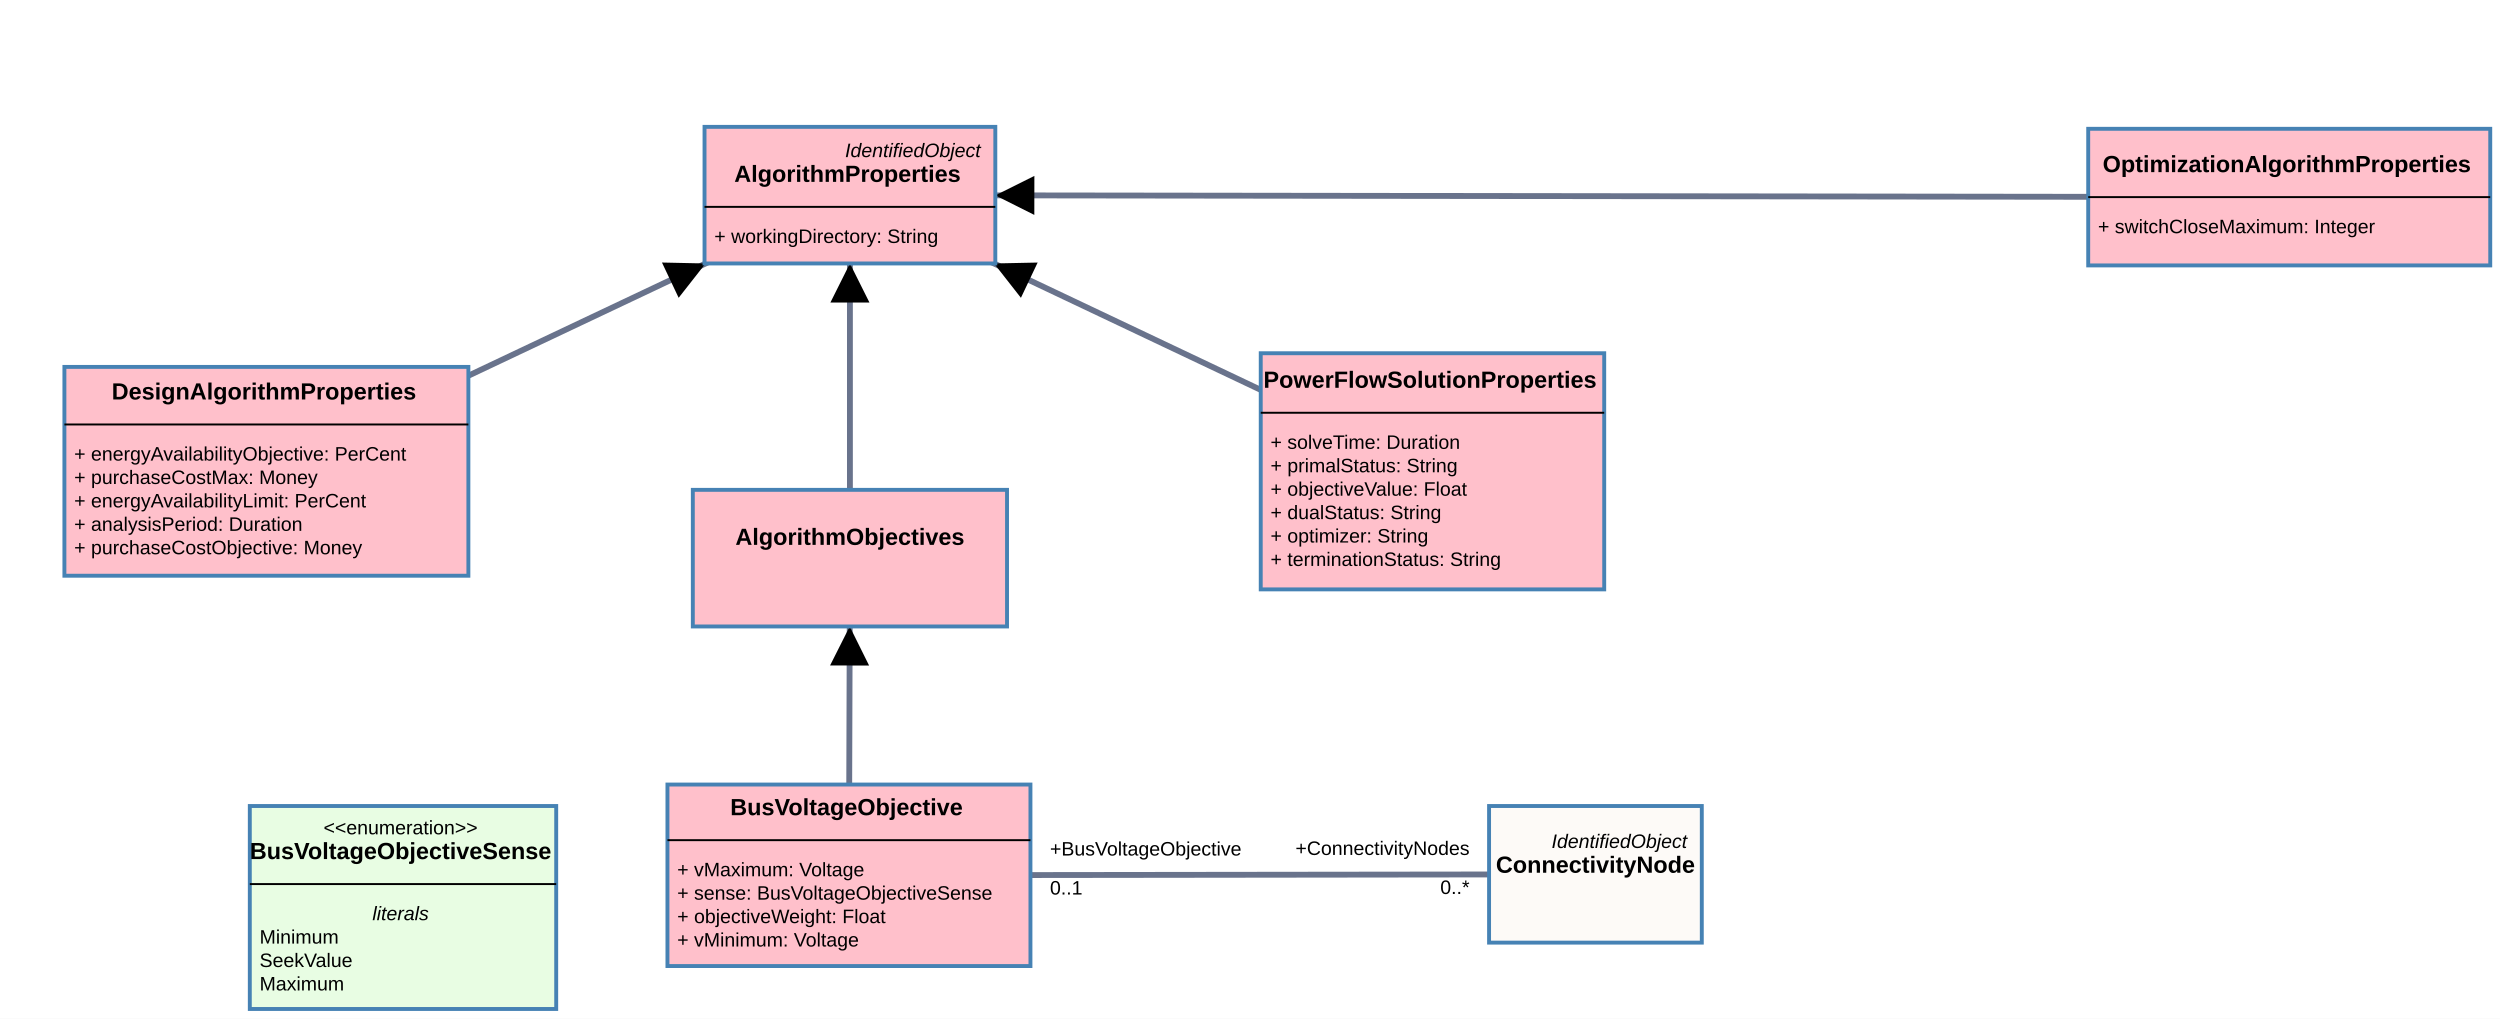
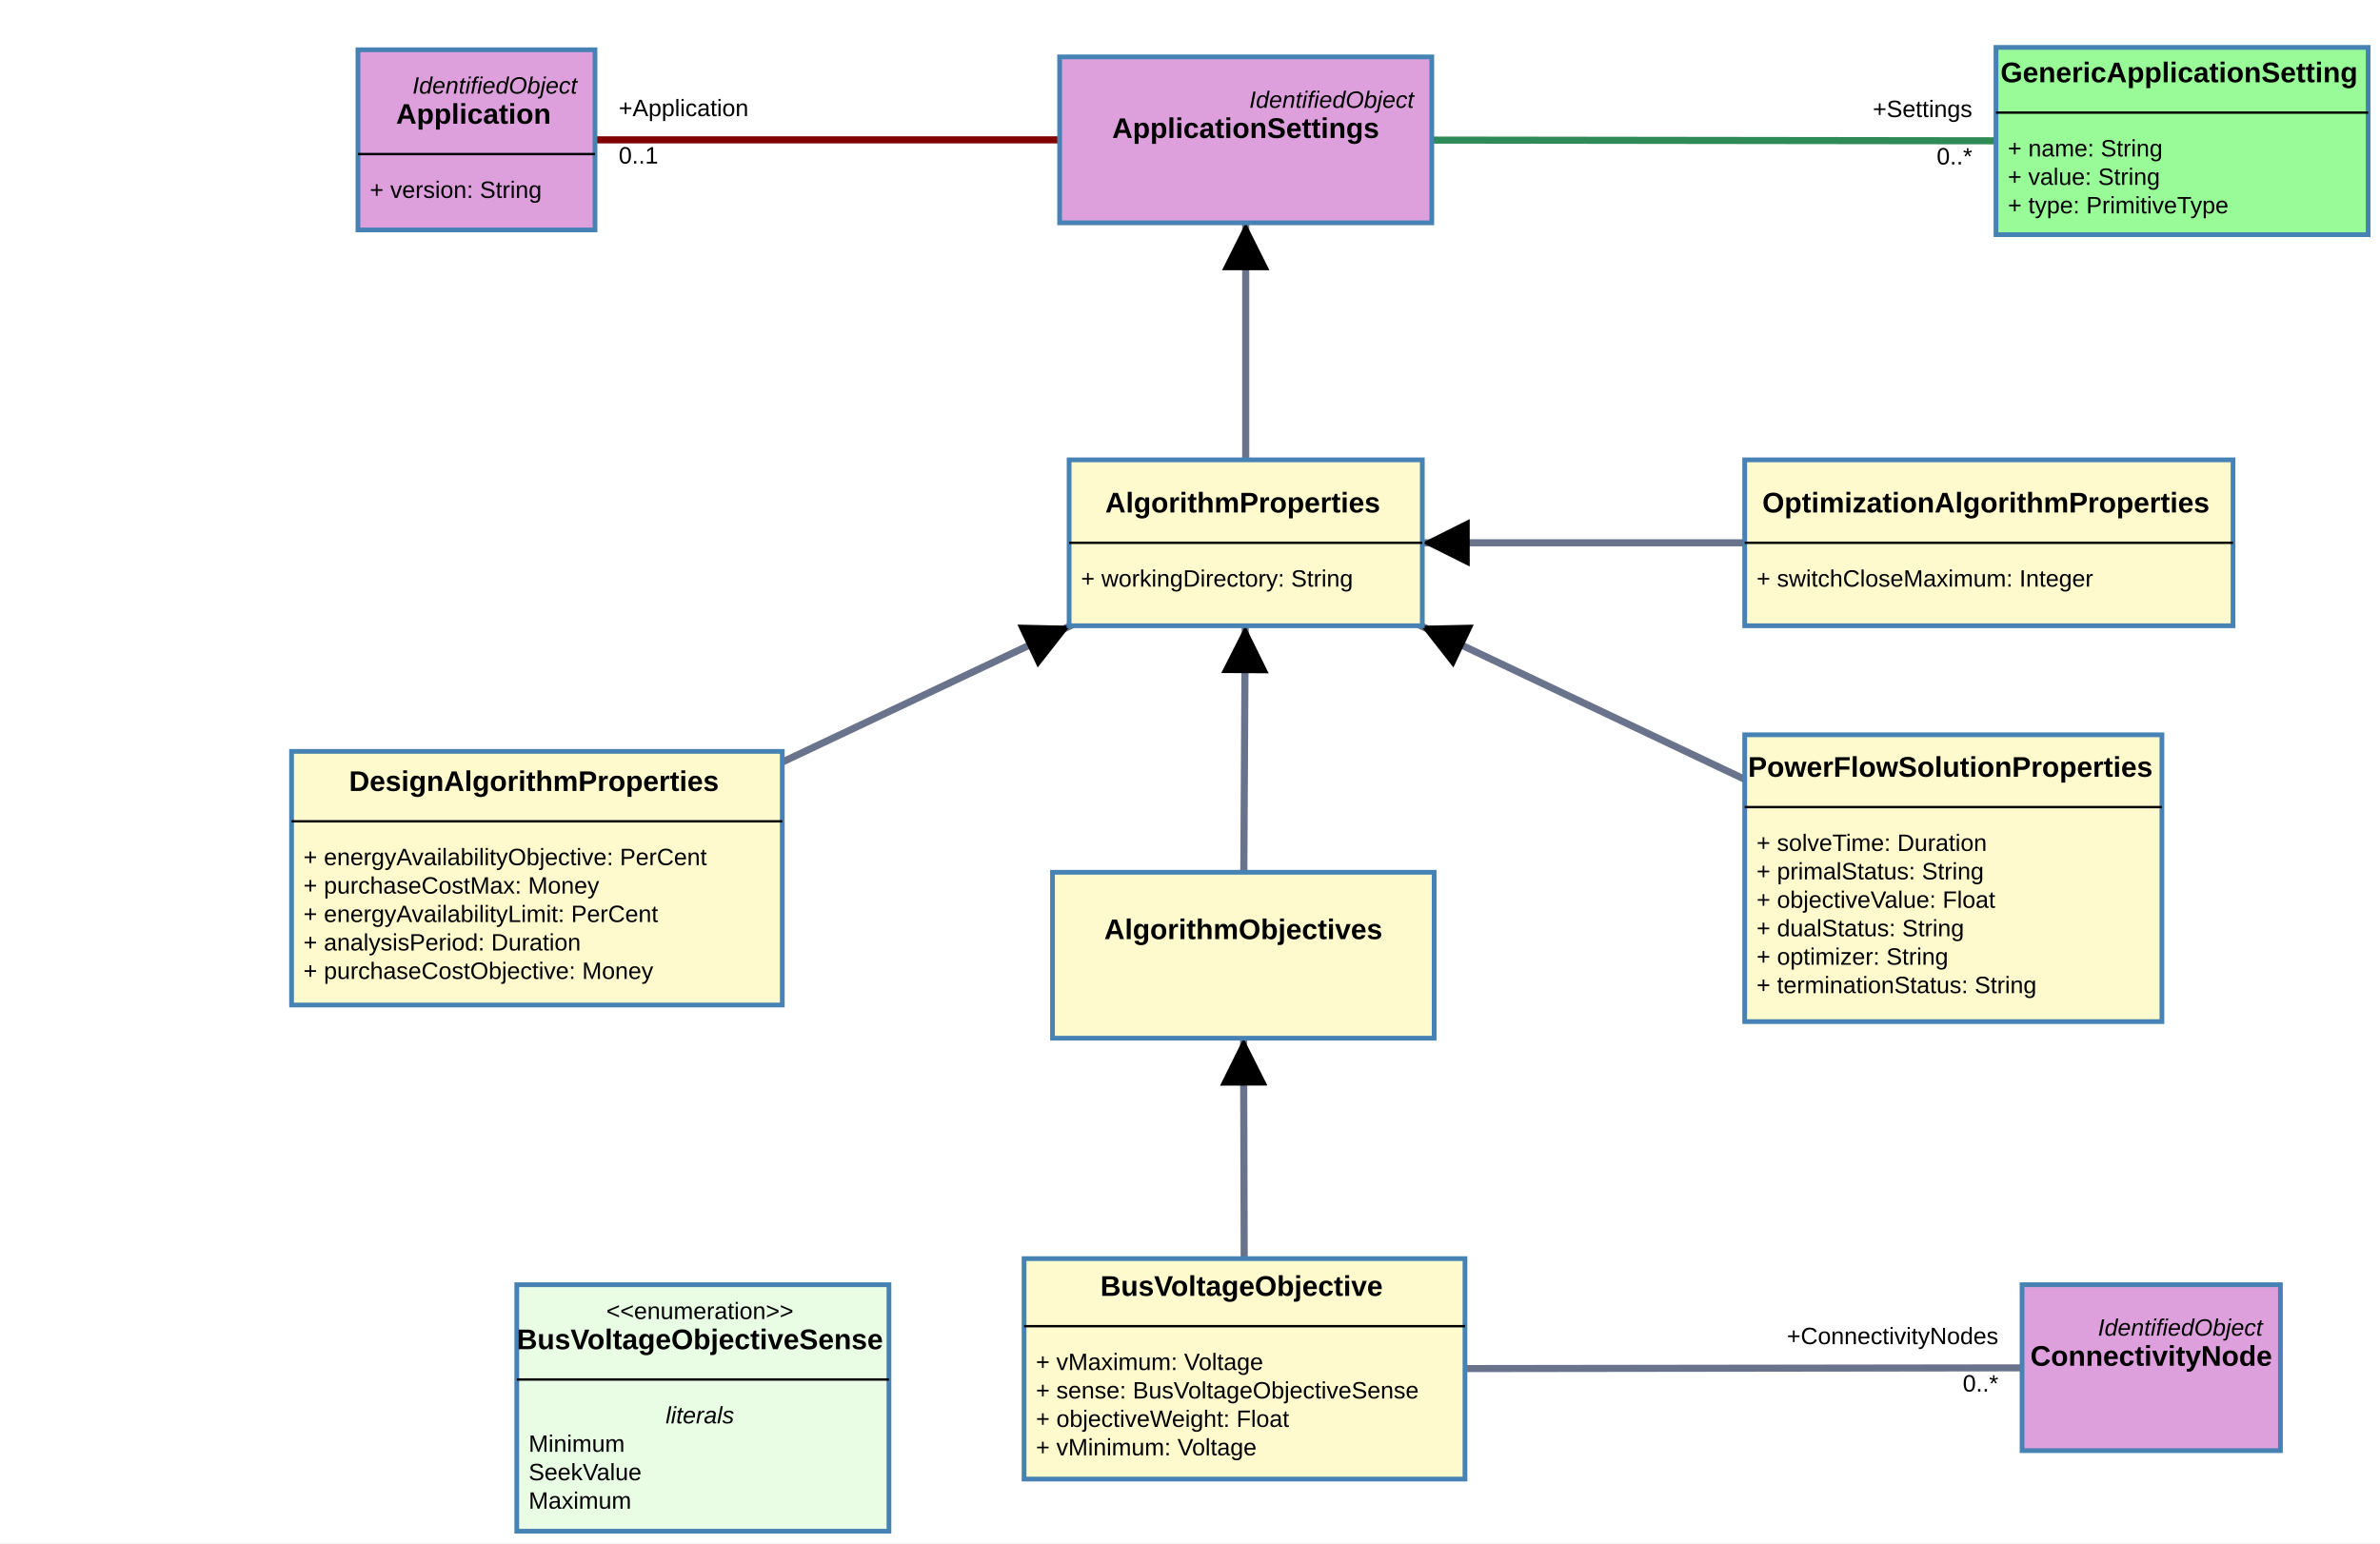
- <svg xmlns="http://www.w3.org/2000/svg" width="1281" height="522" style="-webkit-tap-highlight-color: rgba(0, 0, 0, 0);">
+ <svg xmlns="http://www.w3.org/2000/svg" width="1004" height="651" style="-webkit-tap-highlight-color: rgba(0, 0, 0, 0);">
  <rect width="100%" height="100%" fill="white" />
  <g class="zoom-group">
    <defs>
      <marker id="arrowhead" viewBox="-0 -5 10 10" refX="5" refY="0" orient="auto" markerWidth="10" markerHeight="10" xoverflow="visible">
        <path d="M 0,-5 L 10 ,0 L 0,5" fill="black" style="stroke: none;" />
      </marker>
    </defs>
-     <line class="link" x1="136.5" y1="241.5" x2="435.5" y2="100" stroke="#69738c" stroke-width="3" marker-end="url(#arrowhead)" />
-     <line class="link" x1="734" y1="241.5" x2="435.5" y2="100" stroke="#69738c" stroke-width="3" marker-end="url(#arrowhead)" />
-     <line class="link" x1="435.5" y1="286" x2="435.5" y2="100" stroke="#69738c" stroke-width="3" marker-end="url(#arrowhead)" />
-     <line class="link" x1="435" y1="448.5" x2="435.5" y2="286" stroke="#69738c" stroke-width="3" marker-end="url(#arrowhead)" />
-     <line class="link" x1="435" y1="448.5" x2="817.5" y2="448" stroke="#69738c" stroke-width="3" />
-     <line class="link" x1="1173" y1="101" x2="435.5" y2="100" stroke="#69738c" stroke-width="3" marker-end="url(#arrowhead)" />
-     <line class="arrow" x2="352.503" y2="139.278" x1="136.5" y1="241.5" stroke="#69738c" stroke-width="2" marker-end="url(#arrowhead)" />
-     <line class="arrow" x2="518.37" y2="139.283" x1="734" y1="241.5" stroke="#69738c" stroke-width="2" marker-end="url(#arrowhead)" />
-     <line class="arrow" x2="435.5" y2="145" x1="435.5" y1="286" stroke="#69738c" stroke-width="2" marker-end="url(#arrowhead)" />
-     <line class="arrow" x2="435.362" y2="331" x1="435" y1="448.5" stroke="#69738c" stroke-width="2" marker-end="url(#arrowhead)" />
-     <line class="arrow" x2="520" y2="100.115" x1="1173" y1="101" stroke="#69738c" stroke-width="2" marker-end="url(#arrowhead)" />
-     <g class="draggable" transform="translate(763, 413)">
-       <rect class="box" width="109" height="70" style="fill: #fdfaf7; stroke: steelblue; stroke-width: 2px; cursor: move;" />
+     <line class="link" x1="226.5" y1="370.5" x2="525.5" y2="229" stroke="#69738c" stroke-width="3" marker-end="url(#arrowhead)" />
+     <line class="link" x1="824" y1="370.5" x2="525.5" y2="229" stroke="#69738c" stroke-width="3" marker-end="url(#arrowhead)" />
+     <line class="link" x1="524.5" y1="403" x2="525.5" y2="229" stroke="#69738c" stroke-width="3" marker-end="url(#arrowhead)" />
+     <line class="link" x1="525" y1="577.5" x2="524.5" y2="403" stroke="#69738c" stroke-width="3" marker-end="url(#arrowhead)" />
+     <line class="link" x1="525" y1="577.5" x2="907.5" y2="577" stroke="#69738c" stroke-width="3" />
+     <line class="link" x1="839" y1="229" x2="525.5" y2="229" stroke="#69738c" stroke-width="3" marker-end="url(#arrowhead)" />
+     <line class="link" x1="525.5" y1="229" x2="525.5" y2="59" stroke="#69738c" stroke-width="3" marker-end="url(#arrowhead)" />
+     <line class="link" x1="525.5" y1="59" x2="920.5" y2="59.5" stroke="#2e8b57" stroke-width="3" />
+     <line class="link" x1="525.5" y1="59" x2="201" y2="59" stroke="#800000" stroke-width="3" />
+     <line class="arrow" x2="442.503" y2="268.278" x1="226.5" y1="370.5" stroke="#69738c" stroke-width="2" marker-end="url(#arrowhead)" />
+     <line class="arrow" x2="608.37" y2="268.283" x1="824" y1="370.5" stroke="#69738c" stroke-width="2" marker-end="url(#arrowhead)" />
+     <line class="arrow" x2="525.241" y2="274" x1="524.5" y1="403" stroke="#69738c" stroke-width="2" marker-end="url(#arrowhead)" />
+     <line class="arrow" x2="524.629" y2="448" x1="525" y1="577.5" stroke="#69738c" stroke-width="2" marker-end="url(#arrowhead)" />
+     <line class="arrow" x2="610" y2="229" x1="839" y1="229" stroke="#69738c" stroke-width="2" marker-end="url(#arrowhead)" />
+     <line class="arrow" x2="525.5" y2="104" x1="525.5" y1="229" stroke="#69738c" stroke-width="2" marker-end="url(#arrowhead)" />
+     <g class="draggable" transform="translate(853, 542)">
+       <rect class="box" width="109" height="70" style="fill: #dda0dd; stroke: steelblue; stroke-width: 2px; cursor: move;" />
      <text x="0" y="0" text-anchor="start" font-size="10px">
        <tspan x="104" y="18" dy=".35em" text-anchor="end" style="font-family: Arial, sans-serif; font-weight: 400; font-style: italic; fill: black; font-size: 10px; pointer-events: none;">IdentifiedObject</tspan>
        <tspan x="54.5" y="30" dy=".35em" text-anchor="middle" style="font-family: Arial, sans-serif; font-weight: 700; font-style: normal; fill: black; font-size: 12px; pointer-events: none;">ConnectivityNode</tspan>
      </text>
    </g>
-     <g class="draggable" transform="translate(361, 65)">
-       <rect class="box" width="149" height="70" style="fill: #ffc0cb; stroke: steelblue; stroke-width: 2px; cursor: move;" />
+     <g class="draggable" transform="translate(451, 194)">
+       <rect class="box" width="149" height="70" style="fill: #fffacd; stroke: steelblue; stroke-width: 2px; cursor: move;" />
      <text x="0" y="0" text-anchor="start" font-size="10px">
-         <tspan x="144" y="12" dy=".35em" text-anchor="end" style="font-family: Arial, sans-serif; font-weight: 400; font-style: italic; fill: black; font-size: 10px; pointer-events: none;">IdentifiedObject</tspan>
-         <tspan x="74.5" y="24" dy=".35em" text-anchor="middle" style="font-family: Arial, sans-serif; font-weight: 700; font-style: normal; fill: black; font-size: 12px; pointer-events: none;">AlgorithmProperties</tspan>
-         <tspan x="5" y="56" dy=".35em" text-anchor="start" style="font-family: Arial, sans-serif; font-weight: 400; font-style: normal; fill: black; font-size: 10px; pointer-events: none;">+   workingDirectory: String</tspan>
+         <tspan x="74.5" y="18" dy=".35em" text-anchor="middle" style="font-family: Arial, sans-serif; font-weight: 700; font-style: normal; fill: black; font-size: 12px; pointer-events: none;">AlgorithmProperties</tspan>
+         <tspan x="5" y="50" dy=".35em" text-anchor="start" style="font-family: Arial, sans-serif; font-weight: 400; font-style: normal; fill: black; font-size: 10px; pointer-events: none;">+   workingDirectory: String</tspan>
      </text>
-       <line x1="0" x2="149" y1="41" y2="41" stroke="black" stroke-width="1" />
+       <line x1="0" x2="149" y1="35" y2="35" stroke="black" stroke-width="1" />
    </g>
-     <g class="draggable" transform="translate(33, 188)">
-       <rect class="box" width="207" height="107" style="fill: #ffc0cb; stroke: steelblue; stroke-width: 2px; cursor: move;" />
+     <g class="draggable" transform="translate(123, 317)">
+       <rect class="box" width="207" height="107" style="fill: #fffacd; stroke: steelblue; stroke-width: 2px; cursor: move;" />
      <text x="0" y="0" text-anchor="start" font-size="10px">
        <tspan x="103.5" y="12.5" dy=".35em" text-anchor="middle" style="font-family: Arial, sans-serif; font-weight: 700; font-style: normal; fill: black; font-size: 12px; pointer-events: none;">DesignAlgorithmProperties</tspan>
        <tspan x="5" y="44.5" dy=".35em" text-anchor="start" style="font-family: Arial, sans-serif; font-weight: 400; font-style: normal; fill: black; font-size: 10px; pointer-events: none;">+   energyAvailabilityObjective: PerCent</tspan>
        <tspan x="5" y="56.5" dy=".35em" text-anchor="start" style="font-family: Arial, sans-serif; font-weight: 400; font-style: normal; fill: black; font-size: 10px; pointer-events: none;">+   purchaseCostMax: Money</tspan>
        <tspan x="5" y="68.5" dy=".35em" text-anchor="start" style="font-family: Arial, sans-serif; font-weight: 400; font-style: normal; fill: black; font-size: 10px; pointer-events: none;">+   energyAvailabilityLimit: PerCent</tspan>
        <tspan x="5" y="80.5" dy=".35em" text-anchor="start" style="font-family: Arial, sans-serif; font-weight: 400; font-style: normal; fill: black; font-size: 10px; pointer-events: none;">+   analysisPeriod: Duration</tspan>
        <tspan x="5" y="92.5" dy=".35em" text-anchor="start" style="font-family: Arial, sans-serif; font-weight: 400; font-style: normal; fill: black; font-size: 10px; pointer-events: none;">+   purchaseCostObjective: Money</tspan>
      </text>
      <line x1="0" x2="207" y1="29.5" y2="29.5" stroke="black" stroke-width="1" />
    </g>
-     <g class="draggable" transform="translate(646, 181)">
-       <rect class="box" width="176" height="121" style="fill: #ffc0cb; stroke: steelblue; stroke-width: 2px; cursor: move;" />
+     <g class="draggable" transform="translate(736, 310)">
+       <rect class="box" width="176" height="121" style="fill: #fffacd; stroke: steelblue; stroke-width: 2px; cursor: move;" />
      <text x="0" y="0" text-anchor="start" font-size="10px">
        <tspan x="88" y="13.5" dy=".35em" text-anchor="middle" style="font-family: Arial, sans-serif; font-weight: 700; font-style: normal; fill: black; font-size: 12px; pointer-events: none;">PowerFlowSolutionProperties</tspan>
        <tspan x="5" y="45.5" dy=".35em" text-anchor="start" style="font-family: Arial, sans-serif; font-weight: 400; font-style: normal; fill: black; font-size: 10px; pointer-events: none;">+   solveTime: Duration</tspan>
        <tspan x="5" y="57.5" dy=".35em" text-anchor="start" style="font-family: Arial, sans-serif; font-weight: 400; font-style: normal; fill: black; font-size: 10px; pointer-events: none;">+   primalStatus: String</tspan>
        <tspan x="5" y="69.5" dy=".35em" text-anchor="start" style="font-family: Arial, sans-serif; font-weight: 400; font-style: normal; fill: black; font-size: 10px; pointer-events: none;">+   objectiveValue: Float</tspan>
        <tspan x="5" y="81.5" dy=".35em" text-anchor="start" style="font-family: Arial, sans-serif; font-weight: 400; font-style: normal; fill: black; font-size: 10px; pointer-events: none;">+   dualStatus: String</tspan>
        <tspan x="5" y="93.5" dy=".35em" text-anchor="start" style="font-family: Arial, sans-serif; font-weight: 400; font-style: normal; fill: black; font-size: 10px; pointer-events: none;">+   optimizer: String</tspan>
        <tspan x="5" y="105.5" dy=".35em" text-anchor="start" style="font-family: Arial, sans-serif; font-weight: 400; font-style: normal; fill: black; font-size: 10px; pointer-events: none;">+   terminationStatus: String</tspan>
      </text>
      <line x1="0" x2="176" y1="30.5" y2="30.5" stroke="black" stroke-width="1" />
    </g>
-     <g class="draggable" transform="translate(355, 251)">
-       <rect class="box" width="161" height="70" style="fill: #ffc0cb; stroke: steelblue; stroke-width: 2px; cursor: move;" />
+     <g class="draggable" transform="translate(444, 368)">
+       <rect class="box" width="161" height="70" style="fill: #fffacd; stroke: steelblue; stroke-width: 2px; cursor: move;" />
      <text x="0" y="0" text-anchor="start" font-size="10px">
        <tspan x="80.5" y="24" dy=".35em" text-anchor="middle" style="font-family: Arial, sans-serif; font-weight: 700; font-style: normal; fill: black; font-size: 12px; pointer-events: none;">AlgorithmObjectives</tspan>
      </text>
    </g>
-     <g class="draggable" transform="translate(342, 402)">
-       <rect class="box" width="186" height="93" style="fill: #ffc0cb; stroke: steelblue; stroke-width: 2px; cursor: move;" />
+     <g class="draggable" transform="translate(432, 531)">
+       <rect class="box" width="186" height="93" style="fill: #fffacd; stroke: steelblue; stroke-width: 2px; cursor: move;" />
      <text x="0" y="0" text-anchor="start" font-size="10px">
        <tspan x="93" y="11.5" dy=".35em" text-anchor="middle" style="font-family: Arial, sans-serif; font-weight: 700; font-style: normal; fill: black; font-size: 12px; pointer-events: none;">BusVoltageObjective</tspan>
        <tspan x="5" y="43.5" dy=".35em" text-anchor="start" style="font-family: Arial, sans-serif; font-weight: 400; font-style: normal; fill: black; font-size: 10px; pointer-events: none;">+   vMaximum: Voltage</tspan>
        <tspan x="5" y="55.5" dy=".35em" text-anchor="start" style="font-family: Arial, sans-serif; font-weight: 400; font-style: normal; fill: black; font-size: 10px; pointer-events: none;">+   sense: BusVoltageObjectiveSense</tspan>
        <tspan x="5" y="67.5" dy=".35em" text-anchor="start" style="font-family: Arial, sans-serif; font-weight: 400; font-style: normal; fill: black; font-size: 10px; pointer-events: none;">+   objectiveWeight: Float</tspan>
        <tspan x="5" y="79.5" dy=".35em" text-anchor="start" style="font-family: Arial, sans-serif; font-weight: 400; font-style: normal; fill: black; font-size: 10px; pointer-events: none;">+   vMinimum: Voltage</tspan>
      </text>
      <line x1="0" x2="186" y1="28.5" y2="28.5" stroke="black" stroke-width="1" />
    </g>
-     <g class="draggable" transform="translate(128, 413)">
+     <g class="draggable" transform="translate(218, 542)">
      <rect class="box" width="157" height="104" style="fill: #e8fde3; stroke: steelblue; stroke-width: 2px; cursor: move;" />
      <text x="0" y="0" text-anchor="start" font-size="10px">
        <tspan x="78.5" y="11" dy=".35em" text-anchor="middle" style="font-family: Arial, sans-serif; font-weight: 400; font-style: normal; fill: black; font-size: 10px; pointer-events: none;">&lt;&lt;enumeration&gt;&gt;</tspan>
        <tspan x="78.5" y="23" dy=".35em" text-anchor="middle" style="font-family: Arial, sans-serif; font-weight: 700; font-style: normal; fill: black; font-size: 12px; pointer-events: none;">BusVoltageObjectiveSense</tspan>
        <tspan x="78.5" y="55" dy=".35em" text-anchor="middle" style="font-family: Arial, sans-serif; font-weight: 400; font-style: italic; fill: black; font-size: 10px; pointer-events: none;">literals</tspan>
        <tspan x="5" y="67" dy=".35em" text-anchor="start" style="font-family: Arial, sans-serif; font-weight: 400; font-style: normal; fill: black; font-size: 10px; pointer-events: none;">Minimum</tspan>
        <tspan x="5" y="79" dy=".35em" text-anchor="start" style="font-family: Arial, sans-serif; font-weight: 400; font-style: normal; fill: black; font-size: 10px; pointer-events: none;">SeekValue</tspan>
        <tspan x="5" y="91" dy=".35em" text-anchor="start" style="font-family: Arial, sans-serif; font-weight: 400; font-style: normal; fill: black; font-size: 10px; pointer-events: none;">Maximum</tspan>
      </text>
      <line x1="0" x2="157" y1="40" y2="40" stroke="black" stroke-width="1" />
    </g>
-     <g class="draggable" transform="translate(1070, 66)">
-       <rect class="box" width="206" height="70" style="fill: #ffc0cb; stroke: steelblue; stroke-width: 2px; cursor: move;" />
+     <g class="draggable" transform="translate(151, 21)">
+       <rect class="box" width="100" height="76" style="fill: #dda0dd; stroke: steelblue; stroke-width: 2px; cursor: move;" />
+       <text x="0" y="0" text-anchor="start" font-size="10px">
+         <tspan x="95" y="15" dy=".35em" text-anchor="end" style="font-family: Arial, sans-serif; font-weight: 400; font-style: italic; fill: black; font-size: 10px; pointer-events: none;">IdentifiedObject</tspan>
+         <tspan x="50" y="27" dy=".35em" text-anchor="middle" style="font-family: Arial, sans-serif; font-weight: 700; font-style: normal; fill: black; font-size: 12px; pointer-events: none;">Application</tspan>
+         <tspan x="5" y="59" dy=".35em" text-anchor="start" style="font-family: Arial, sans-serif; font-weight: 400; font-style: normal; fill: black; font-size: 10px; pointer-events: none;">+   version: String</tspan>
+       </text>
+       <line x1="0" x2="100" y1="44" y2="44" stroke="black" stroke-width="1" />
+     </g>
+     <g class="draggable" transform="translate(736, 194)">
+       <rect class="box" width="206" height="70" style="fill: #fffacd; stroke: steelblue; stroke-width: 2px; cursor: move;" />
      <text x="0" y="0" text-anchor="start" font-size="10px">
        <tspan x="103" y="18" dy=".35em" text-anchor="middle" style="font-family: Arial, sans-serif; font-weight: 700; font-style: normal; fill: black; font-size: 12px; pointer-events: none;">OptimizationAlgorithmProperties</tspan>
        <tspan x="5" y="50" dy=".35em" text-anchor="start" style="font-family: Arial, sans-serif; font-weight: 400; font-style: normal; fill: black; font-size: 10px; pointer-events: none;">+   switchCloseMaximum: Integer</tspan>
      </text>
      <line x1="0" x2="206" y1="35" y2="35" stroke="black" stroke-width="1" />
    </g>
-     <text class="link-text-start-top" x="249.519" y="190.38" text-anchor="start" dy="-1em" style="font-family: Arial, sans-serif; font-size: 10px; fill: black;" />
-     <text class="link-text-start-top" x="636.482" y="197.643" text-anchor="end" dy="-1em" style="font-family: Arial, sans-serif; font-size: 10px; fill: black;" />
-     <text class="link-text-start-top" x="430.5" y="246" text-anchor="end" dy="-1em" style="font-family: Arial, sans-serif; font-size: 10px; fill: black;" />
-     <text class="link-text-start-top" x="430.158" y="397" text-anchor="end" dy="-1em" style="font-family: Arial, sans-serif; font-size: 10px; fill: black;" />
-     <text class="link-text-start-top" x="538" y="448.372" text-anchor="start" dy="-1em" style="font-family: Arial, sans-serif; font-size: 10px; fill: black;">+BusVoltageObjective</text>
-     <text class="link-text-start-top" x="1060" y="100.854" text-anchor="end" dy="-1em" style="font-family: Arial, sans-serif; font-size: 10px; fill: black;" />
-     <text class="link-text-start-btm" x="249.519" y="190.38" dy="1em" text-anchor="start" style="font-family: Arial, sans-serif; font-size: 10px; fill: black;" />
-     <text class="link-text-start-btm" x="636.482" y="197.643" dy="1em" text-anchor="end" style="font-family: Arial, sans-serif; font-size: 10px; fill: black;" />
-     <text class="link-text-start-btm" x="440.5" y="246" dy="-1em" text-anchor="start" style="font-family: Arial, sans-serif; font-size: 10px; fill: black;" />
-     <text class="link-text-start-btm" x="440.158" y="397" dy="-1em" text-anchor="start" style="font-family: Arial, sans-serif; font-size: 10px; fill: black;" />
-     <text class="link-text-start-btm" x="538" y="448.372" dy="1em" text-anchor="start" style="font-family: Arial, sans-serif; font-size: 10px; fill: black;">0..1</text>
-     <text class="link-text-start-btm" x="1060" y="100.854" dy="1em" text-anchor="end" style="font-family: Arial, sans-serif; font-size: 10px; fill: black;" />
-     <text class="link-text-end-top" x="352.023" y="137.139" dy="1em" text-anchor="end" style="font-family: Arial, sans-serif; font-size: 10px; fill: black;" />
-     <text class="link-text-end-top" x="508.852" y="137.142" dy="1em" text-anchor="end" style="font-family: Arial, sans-serif; font-size: 10px; fill: black;" />
-     <text class="link-text-end-top" x="430.5" y="140" dy="1em" text-anchor="end" style="font-family: Arial, sans-serif; font-size: 10px; fill: black;" />
-     <text class="link-text-end-top" x="430.377" y="326" dy="1em" text-anchor="end" style="font-family: Arial, sans-serif; font-size: 10px; fill: black;" />
-     <text class="link-text-end-top" x="753" y="448.078" dy="-1em" text-anchor="end" style="font-family: Arial, sans-serif; font-size: 10px; fill: black;">+ConnectivityNodes</text>
-     <text class="link-text-end-top" x="520" y="100.108" dy="-1em" text-anchor="start" style="font-family: Arial, sans-serif; font-size: 10px; fill: black;" />
-     <text class="link-text-end-btm" x="362.023" y="137.139" dy="1em" text-anchor="start" style="font-family: Arial, sans-serif; font-size: 10px; fill: black;" />
-     <text class="link-text-end-btm" x="518.852" y="137.142" dy="1em" text-anchor="start" style="font-family: Arial, sans-serif; font-size: 10px; fill: black;" />
-     <text class="link-text-end-btm" x="440.5" y="140" dy="1em" text-anchor="start" style="font-family: Arial, sans-serif; font-size: 10px; fill: black;" />
-     <text class="link-text-end-btm" x="440.377" y="326" dy="1em" text-anchor="start" style="font-family: Arial, sans-serif; font-size: 10px; fill: black;" />
-     <text class="link-text-end-btm" x="753" y="448.078" dy="1em" text-anchor="end" style="font-family: Arial, sans-serif; font-size: 10px; fill: black;">0..*</text>
-     <text class="link-text-end-btm" x="520" y="100.108" dy="1em" text-anchor="start" style="font-family: Arial, sans-serif; font-size: 10px; fill: black;" />
+     <g class="draggable" transform="translate(447, 24)">
+       <rect class="box" width="157" height="70" style="fill: #dda0dd; stroke: steelblue; stroke-width: 2px; cursor: move;" />
+       <text x="0" y="0" text-anchor="start" font-size="10px">
+         <tspan x="152" y="18" dy=".35em" text-anchor="end" style="font-family: Arial, sans-serif; font-weight: 400; font-style: italic; fill: black; font-size: 10px; pointer-events: none;">IdentifiedObject</tspan>
+         <tspan x="78.5" y="30" dy=".35em" text-anchor="middle" style="font-family: Arial, sans-serif; font-weight: 700; font-style: normal; fill: black; font-size: 12px; pointer-events: none;">ApplicationSettings</tspan>
+       </text>
+     </g>
+     <g class="draggable" transform="translate(842, 20)">
+       <rect class="box" width="157" height="79" style="fill: #98fb98; stroke: steelblue; stroke-width: 2px; cursor: move;" />
+       <text x="0" y="0" text-anchor="start" font-size="10px">
+         <tspan x="78.5" y="10.5" dy=".35em" text-anchor="middle" style="font-family: Arial, sans-serif; font-weight: 700; font-style: normal; fill: black; font-size: 12px; pointer-events: none;">GenericApplicationSetting</tspan>
+         <tspan x="5" y="42.5" dy=".35em" text-anchor="start" style="font-family: Arial, sans-serif; font-weight: 400; font-style: normal; fill: black; font-size: 10px; pointer-events: none;">+   name: String</tspan>
+         <tspan x="5" y="54.5" dy=".35em" text-anchor="start" style="font-family: Arial, sans-serif; font-weight: 400; font-style: normal; fill: black; font-size: 10px; pointer-events: none;">+   value: String</tspan>
+         <tspan x="5" y="66.5" dy=".35em" text-anchor="start" style="font-family: Arial, sans-serif; font-weight: 400; font-style: normal; fill: black; font-size: 10px; pointer-events: none;">+   type: PrimitiveType</tspan>
+       </text>
+       <line x1="0" x2="157" y1="27.5" y2="27.5" stroke="black" stroke-width="1" />
+     </g>
+     <text class="link-text-start-top" x="339.519" y="319.38" text-anchor="start" dy="-1em" style="font-family: Arial, sans-serif; font-size: 10px; fill: black;" />
+     <text class="link-text-start-top" x="726.482" y="326.643" text-anchor="end" dy="-1em" style="font-family: Arial, sans-serif; font-size: 10px; fill: black;" />
+     <text class="link-text-start-top" x="519.73" y="363" text-anchor="end" dy="-1em" style="font-family: Arial, sans-serif; font-size: 10px; fill: black;" />
+     <text class="link-text-start-top" x="519.852" y="526" text-anchor="end" dy="-1em" style="font-family: Arial, sans-serif; font-size: 10px; fill: black;" />
+     <text class="link-text-start-top" x="628" y="577.372" text-anchor="start" dy="-1em" style="font-family: Arial, sans-serif; font-size: 10px; fill: black;" />
+     <text class="link-text-start-top" x="726" y="229" text-anchor="end" dy="-1em" style="font-family: Arial, sans-serif; font-size: 10px; fill: black;" />
+     <text class="link-text-start-top" x="520.5" y="189" text-anchor="end" dy="-1em" style="font-family: Arial, sans-serif; font-size: 10px; fill: black;" />
+     <text class="link-text-start-top" x="614" y="59.106" text-anchor="start" dy="-1em" style="font-family: Arial, sans-serif; font-size: 10px; fill: black;" />
+     <text class="link-text-start-top" x="437" y="59" text-anchor="end" dy="-1em" style="font-family: Arial, sans-serif; font-size: 10px; fill: black;" />
+     <text class="link-text-start-btm" x="339.519" y="319.38" dy="1em" text-anchor="start" style="font-family: Arial, sans-serif; font-size: 10px; fill: black;" />
+     <text class="link-text-start-btm" x="726.482" y="326.643" dy="1em" text-anchor="end" style="font-family: Arial, sans-serif; font-size: 10px; fill: black;" />
+     <text class="link-text-start-btm" x="529.73" y="363" dy="-1em" text-anchor="start" style="font-family: Arial, sans-serif; font-size: 10px; fill: black;" />
+     <text class="link-text-start-btm" x="529.852" y="526" dy="-1em" text-anchor="start" style="font-family: Arial, sans-serif; font-size: 10px; fill: black;" />
+     <text class="link-text-start-btm" x="628" y="577.372" dy="1em" text-anchor="start" style="font-family: Arial, sans-serif; font-size: 10px; fill: black;" />
+     <text class="link-text-start-btm" x="726" y="229" dy="1em" text-anchor="end" style="font-family: Arial, sans-serif; font-size: 10px; fill: black;" />
+     <text class="link-text-start-btm" x="530.5" y="189" dy="-1em" text-anchor="start" style="font-family: Arial, sans-serif; font-size: 10px; fill: black;" />
+     <text class="link-text-start-btm" x="614" y="59.106" dy="1em" text-anchor="start" style="font-family: Arial, sans-serif; font-size: 10px; fill: black;" />
+     <text class="link-text-start-btm" x="437" y="59" dy="1em" text-anchor="end" style="font-family: Arial, sans-serif; font-size: 10px; fill: black;" />
+     <text class="link-text-end-top" x="442.023" y="266.139" dy="1em" text-anchor="end" style="font-family: Arial, sans-serif; font-size: 10px; fill: black;" />
+     <text class="link-text-end-top" x="598.852" y="266.142" dy="1em" text-anchor="end" style="font-family: Arial, sans-serif; font-size: 10px; fill: black;" />
+     <text class="link-text-end-top" x="520.27" y="269" dy="1em" text-anchor="end" style="font-family: Arial, sans-serif; font-size: 10px; fill: black;" />
+     <text class="link-text-end-top" x="519.615" y="443" dy="1em" text-anchor="end" style="font-family: Arial, sans-serif; font-size: 10px; fill: black;" />
+     <text class="link-text-end-top" x="843" y="577.078" dy="-1em" text-anchor="end" style="font-family: Arial, sans-serif; font-size: 10px; fill: black;">+ConnectivityNodes</text>
+     <text class="link-text-end-top" x="610" y="229" dy="-1em" text-anchor="start" style="font-family: Arial, sans-serif; font-size: 10px; fill: black;" />
+     <text class="link-text-end-top" x="520.5" y="99" dy="1em" text-anchor="end" style="font-family: Arial, sans-serif; font-size: 10px; fill: black;" />
+     <text class="link-text-end-top" x="832" y="59.394" dy="-1em" text-anchor="end" style="font-family: Arial, sans-serif; font-size: 10px; fill: black;">+Settings</text>
+     <text class="link-text-end-top" x="261" y="59" dy="-1em" text-anchor="start" style="font-family: Arial, sans-serif; font-size: 10px; fill: black;">+Application</text>
+     <text class="link-text-end-btm" x="452.023" y="266.139" dy="1em" text-anchor="start" style="font-family: Arial, sans-serif; font-size: 10px; fill: black;" />
+     <text class="link-text-end-btm" x="608.852" y="266.142" dy="1em" text-anchor="start" style="font-family: Arial, sans-serif; font-size: 10px; fill: black;" />
+     <text class="link-text-end-btm" x="530.27" y="269" dy="1em" text-anchor="start" style="font-family: Arial, sans-serif; font-size: 10px; fill: black;" />
+     <text class="link-text-end-btm" x="529.615" y="443" dy="1em" text-anchor="start" style="font-family: Arial, sans-serif; font-size: 10px; fill: black;" />
+     <text class="link-text-end-btm" x="843" y="577.078" dy="1em" text-anchor="end" style="font-family: Arial, sans-serif; font-size: 10px; fill: black;">0..*</text>
+     <text class="link-text-end-btm" x="610" y="229" dy="1em" text-anchor="start" style="font-family: Arial, sans-serif; font-size: 10px; fill: black;" />
+     <text class="link-text-end-btm" x="530.5" y="99" dy="1em" text-anchor="start" style="font-family: Arial, sans-serif; font-size: 10px; fill: black;" />
+     <text class="link-text-end-btm" x="832" y="59.394" dy="1em" text-anchor="end" style="font-family: Arial, sans-serif; font-size: 10px; fill: black;">0..*</text>
+     <text class="link-text-end-btm" x="261" y="59" dy="1em" text-anchor="start" style="font-family: Arial, sans-serif; font-size: 10px; fill: black;">0..1</text>
  </g>
</svg>
